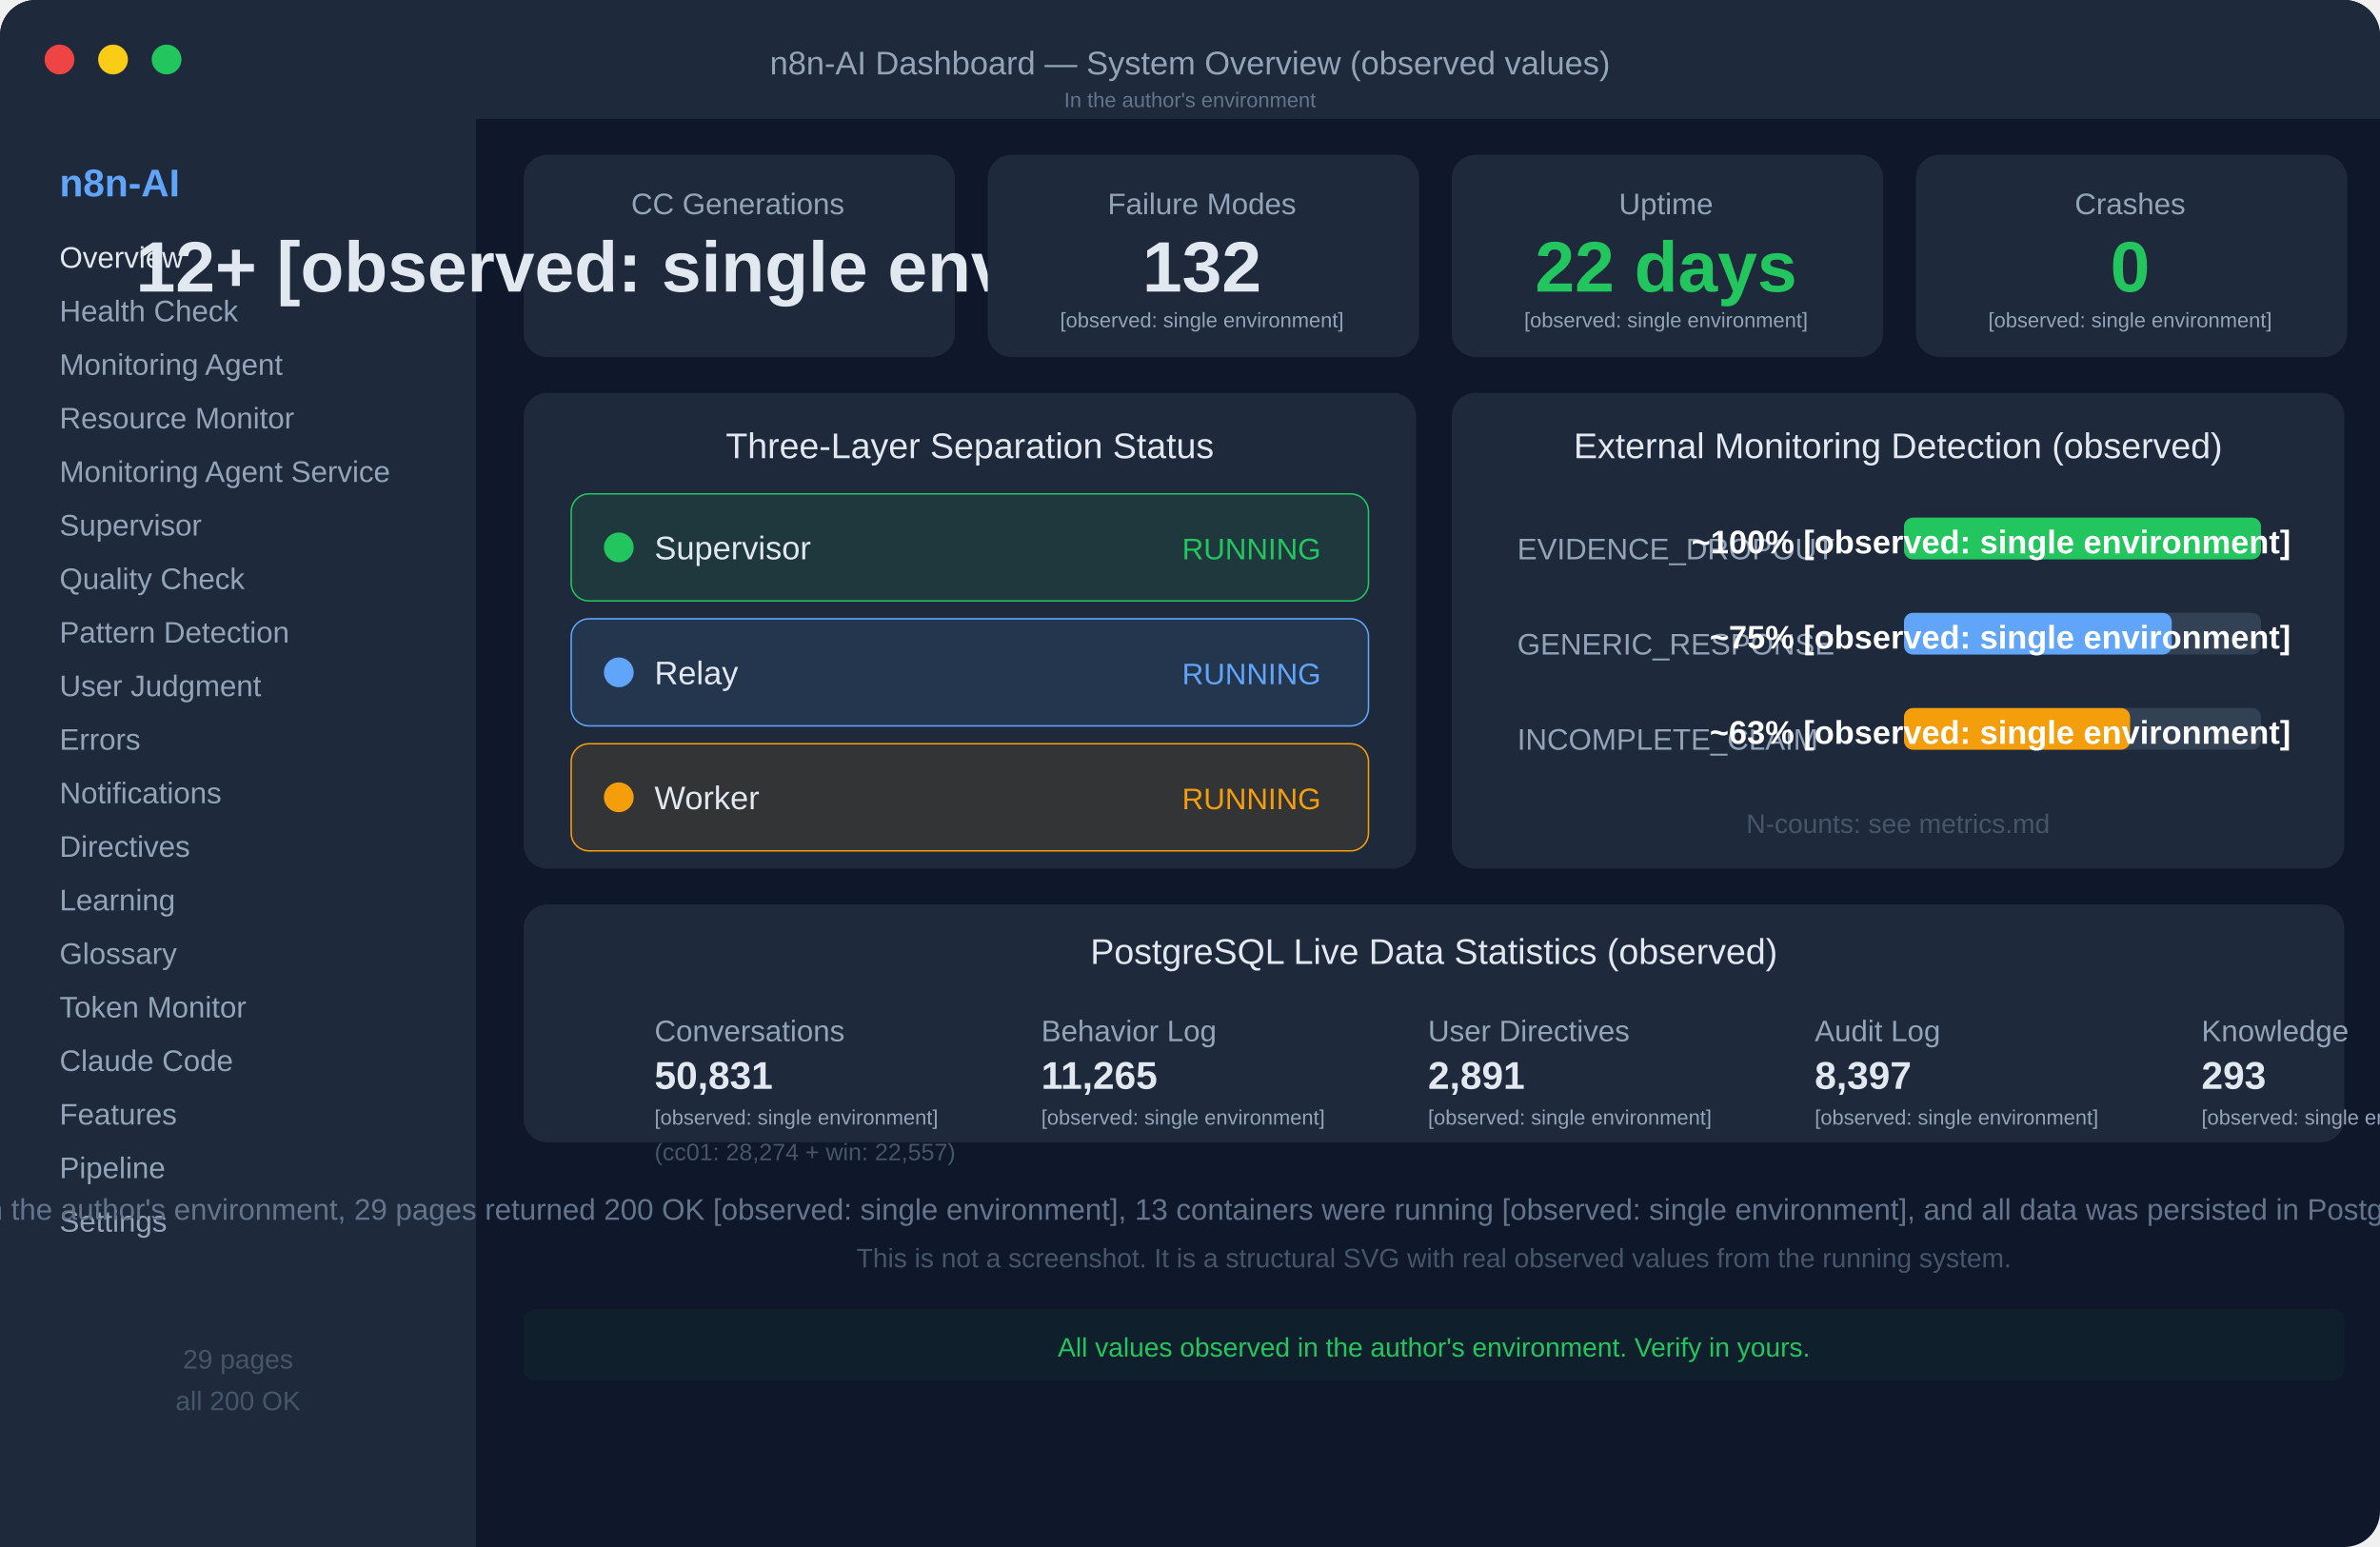
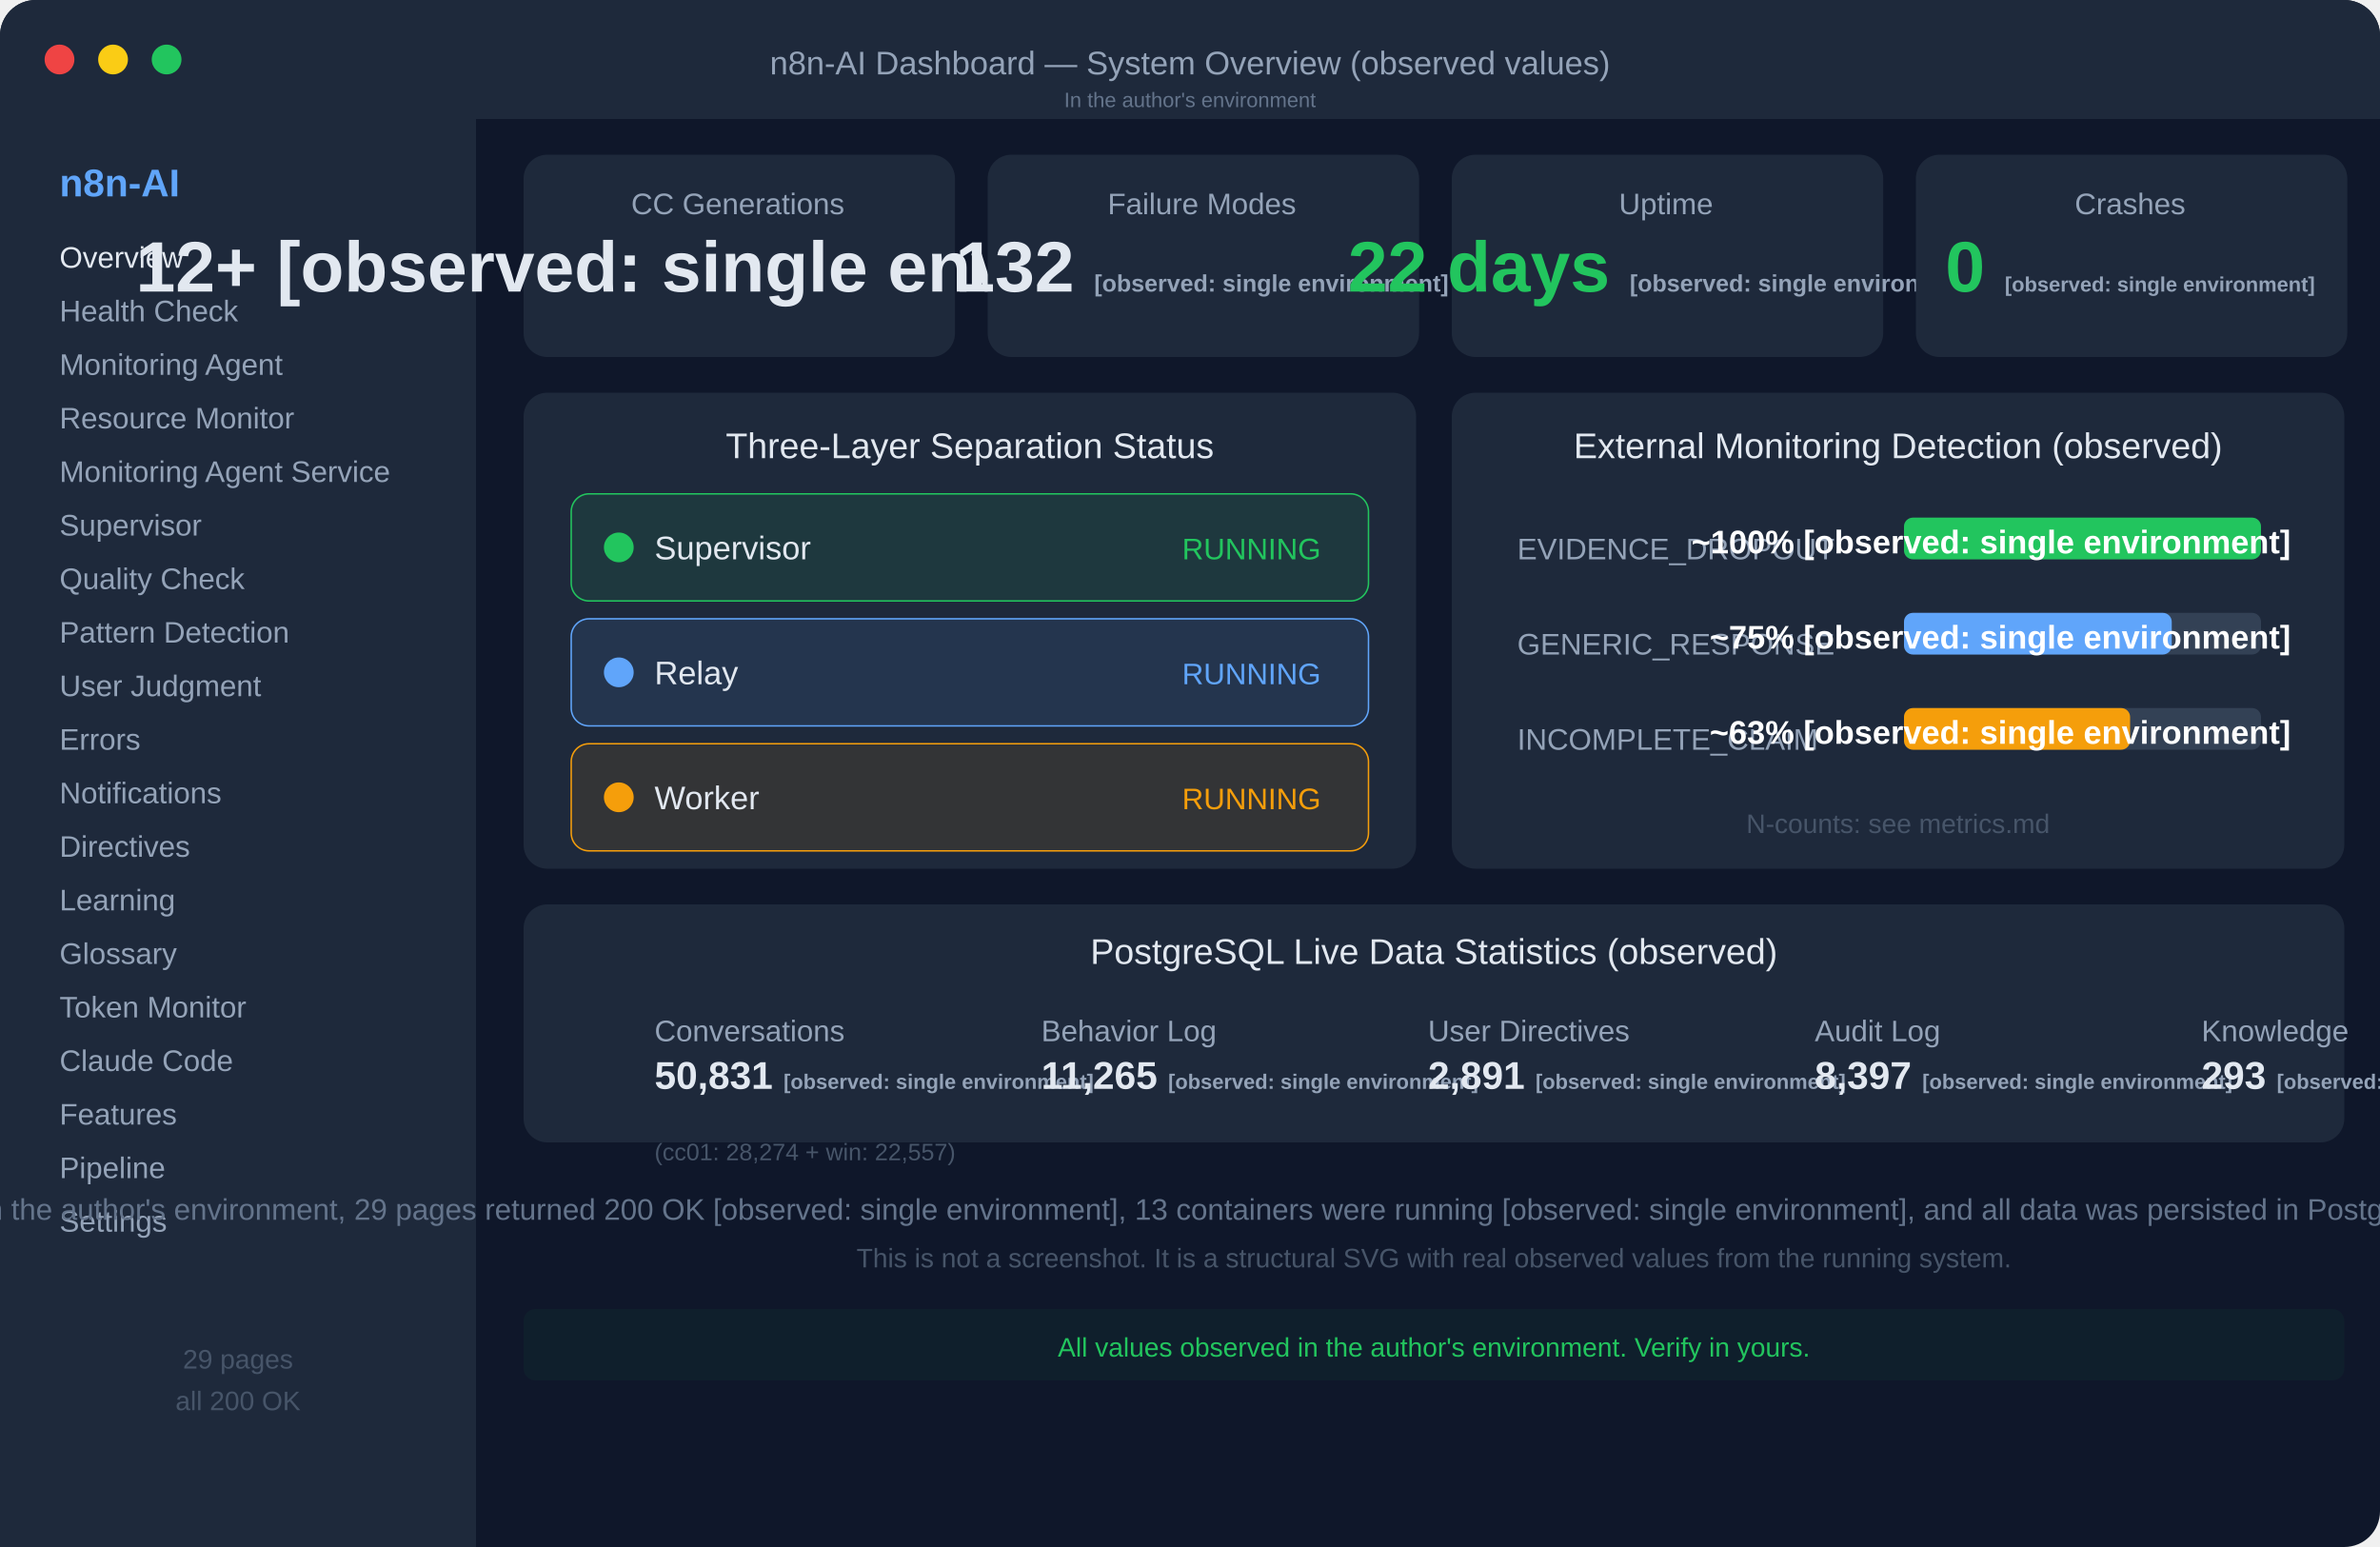
<svg xmlns="http://www.w3.org/2000/svg" viewBox="0 0 800 520" font-family="Segoe UI, Arial, sans-serif">
  <rect width="800" height="520" fill="#0f172a" rx="12" />
  <rect x="0" y="0" width="800" height="40" fill="#1e293b" rx="12" />
  <rect x="0" y="20" width="800" height="20" fill="#1e293b" />
  <circle cx="20" cy="20" r="5" fill="#ef4444" />
  <circle cx="38" cy="20" r="5" fill="#facc15" />
  <circle cx="56" cy="20" r="5" fill="#22c55e" />
  <text x="400" y="25" text-anchor="middle" fill="#94a3b8" font-size="11">n8n-AI Dashboard — System Overview (observed values)</text>
  <text x="400" y="36" text-anchor="middle" fill="#64748b" font-size="7">In the author's environment</text>
  <rect x="0" y="40" width="160" height="480" fill="#1e293b" />
  <text x="20" y="66" fill="#60a5fa" font-size="13" font-weight="600">n8n-AI</text>
  <text x="20" y="90" fill="#e2e8f0" font-size="10">Overview</text>
  <text x="20" y="108" fill="#94a3b8" font-size="10">Health Check</text>
  <text x="20" y="126" fill="#94a3b8" font-size="10">Monitoring Agent</text>
  <text x="20" y="144" fill="#94a3b8" font-size="10">Resource Monitor</text>
  <text x="20" y="162" fill="#94a3b8" font-size="10">Monitoring Agent Service</text>
  <text x="20" y="180" fill="#94a3b8" font-size="10">Supervisor</text>
  <text x="20" y="198" fill="#94a3b8" font-size="10">Quality Check</text>
  <text x="20" y="216" fill="#94a3b8" font-size="10">Pattern Detection</text>
  <text x="20" y="234" fill="#94a3b8" font-size="10">User Judgment</text>
  <text x="20" y="252" fill="#94a3b8" font-size="10">Errors</text>
  <text x="20" y="270" fill="#94a3b8" font-size="10">Notifications</text>
  <text x="20" y="288" fill="#94a3b8" font-size="10">Directives</text>
  <text x="20" y="306" fill="#94a3b8" font-size="10">Learning</text>
  <text x="20" y="324" fill="#94a3b8" font-size="10">Glossary</text>
  <text x="20" y="342" fill="#94a3b8" font-size="10">Token Monitor</text>
  <text x="20" y="360" fill="#94a3b8" font-size="10">Claude Code</text>
  <text x="20" y="378" fill="#94a3b8" font-size="10">Features</text>
  <text x="20" y="396" fill="#94a3b8" font-size="10">Pipeline</text>
  <text x="20" y="414" fill="#94a3b8" font-size="10">Settings</text>
  <text x="80" y="460" text-anchor="middle" fill="#475569" font-size="9">29 pages</text>
  <text x="80" y="474" text-anchor="middle" fill="#475569" font-size="9">all 200 OK</text>
  <rect x="176" y="52" width="145" height="68" fill="#1e293b" rx="8" />
  <text x="248" y="72" text-anchor="middle" fill="#94a3b8" font-size="10">CC Generations</text>
  <text x="248" y="98" text-anchor="middle" fill="#e2e8f0" font-size="24" font-weight="700">12+ [observed: single environment]</text>
  <rect x="332" y="52" width="145" height="68" fill="#1e293b" rx="8" />
  <text x="404" y="72" text-anchor="middle" fill="#94a3b8" font-size="10">Failure Modes</text>
-   <text x="404" y="98" text-anchor="middle" fill="#e2e8f0" font-size="24" font-weight="700">132</text>
-   <text x="404" y="110" text-anchor="middle" fill="#94a3b8" font-size="7">[observed: single environment]</text>
+   <text x="404" y="98" text-anchor="middle" fill="#e2e8f0" font-size="24" font-weight="700">132 <tspan font-size="8" fill="#94a3b8">[observed: single environment]</tspan>
+   </text>
  <rect x="488" y="52" width="145" height="68" fill="#1e293b" rx="8" />
  <text x="560" y="72" text-anchor="middle" fill="#94a3b8" font-size="10">Uptime</text>
-   <text x="560" y="98" text-anchor="middle" fill="#22c55e" font-size="24" font-weight="700">22 days</text>
-   <text x="560" y="110" text-anchor="middle" fill="#94a3b8" font-size="7">[observed: single environment]</text>
+   <text x="560" y="98" text-anchor="middle" fill="#22c55e" font-size="24" font-weight="700">22 days <tspan font-size="8" fill="#94a3b8">[observed: single environment]</tspan>
+   </text>
  <rect x="644" y="52" width="145" height="68" fill="#1e293b" rx="8" />
  <text x="716" y="72" text-anchor="middle" fill="#94a3b8" font-size="10">Crashes</text>
-   <text x="716" y="98" text-anchor="middle" fill="#22c55e" font-size="24" font-weight="700">0</text>
-   <text x="716" y="110" text-anchor="middle" fill="#94a3b8" font-size="7">[observed: single environment]</text>
+   <text x="716" y="98" text-anchor="middle" fill="#22c55e" font-size="24" font-weight="700">0 <tspan font-size="7" fill="#94a3b8">[observed: single environment]</tspan>
+   </text>
  <rect x="176" y="132" width="300" height="160" fill="#1e293b" rx="8" />
  <text x="326" y="154" text-anchor="middle" fill="#e2e8f0" font-size="12" font-weight="500">Three-Layer Separation Status</text>
  <rect x="192" y="166" width="268" height="36" fill="#22c55e" fill-opacity="0.1" rx="6" stroke="#22c55e" stroke-width="0.5" />
  <circle cx="208" cy="184" r="5" fill="#22c55e" />
  <text x="220" y="188" fill="#e2e8f0" font-size="11">Supervisor</text>
  <text x="444" y="188" text-anchor="end" fill="#22c55e" font-size="10">RUNNING</text>
  <rect x="192" y="208" width="268" height="36" fill="#60a5fa" fill-opacity="0.1" rx="6" stroke="#60a5fa" stroke-width="0.5" />
  <circle cx="208" cy="226" r="5" fill="#60a5fa" />
  <text x="220" y="230" fill="#e2e8f0" font-size="11">Relay</text>
  <text x="444" y="230" text-anchor="end" fill="#60a5fa" font-size="10">RUNNING</text>
  <rect x="192" y="250" width="268" height="36" fill="#f59e0b" fill-opacity="0.1" rx="6" stroke="#f59e0b" stroke-width="0.5" />
  <circle cx="208" cy="268" r="5" fill="#f59e0b" />
  <text x="220" y="272" fill="#e2e8f0" font-size="11">Worker</text>
  <text x="444" y="272" text-anchor="end" fill="#f59e0b" font-size="10">RUNNING</text>
  <rect x="488" y="132" width="300" height="160" fill="#1e293b" rx="8" />
  <text x="638" y="154" text-anchor="middle" fill="#e2e8f0" font-size="12" font-weight="500">External Monitoring Detection (observed)</text>
  <text x="510" y="188" fill="#94a3b8" font-size="10">EVIDENCE_DROPOUT</text>
  <rect x="640" y="174" width="120" height="14" fill="#334155" rx="3" />
  <rect x="640" y="174" width="120" height="14" fill="#22c55e" rx="3" />
  <text x="770" y="186" text-anchor="end" fill="#ffffff" font-size="11" font-weight="600">~100% [observed: single environment]</text>
  <text x="510" y="220" fill="#94a3b8" font-size="10">GENERIC_RESPONSE</text>
  <rect x="640" y="206" width="120" height="14" fill="#334155" rx="3" />
  <rect x="640" y="206" width="90" height="14" fill="#60a5fa" rx="3" />
  <text x="770" y="218" text-anchor="end" fill="#ffffff" font-size="11" font-weight="600">~75% [observed: single environment]</text>
  <text x="510" y="252" fill="#94a3b8" font-size="10">INCOMPLETE_CLAIM</text>
  <rect x="640" y="238" width="120" height="14" fill="#334155" rx="3" />
  <rect x="640" y="238" width="76" height="14" fill="#f59e0b" rx="3" />
  <text x="770" y="250" text-anchor="end" fill="#ffffff" font-size="11" font-weight="600">~63% [observed: single environment]</text>
  <text x="638" y="280" text-anchor="middle" fill="#475569" font-size="9">N-counts: see metrics.md</text>
  <rect x="176" y="304" width="612" height="80" fill="#1e293b" rx="8" />
  <text x="482" y="324" text-anchor="middle" fill="#e2e8f0" font-size="12" font-weight="500">PostgreSQL Live Data Statistics (observed)</text>
  <text x="220" y="350" fill="#94a3b8" font-size="10">Conversations</text>
-   <text x="220" y="366" fill="#e2e8f0" font-size="13" font-weight="600">50,831</text>
-   <text x="220" y="378" fill="#94a3b8" font-size="7">[observed: single environment]</text>
+   <text x="220" y="366" fill="#e2e8f0" font-size="13" font-weight="600">50,831 <tspan font-size="7" fill="#94a3b8">[observed: single environment]</tspan>
+   </text>
  <text x="220" y="390" fill="#475569" font-size="8">(cc01: 28,274 + win: 22,557)</text>
  <text x="350" y="350" fill="#94a3b8" font-size="10">Behavior Log</text>
-   <text x="350" y="366" fill="#e2e8f0" font-size="13" font-weight="600">11,265</text>
-   <text x="350" y="378" fill="#94a3b8" font-size="7">[observed: single environment]</text>
+   <text x="350" y="366" fill="#e2e8f0" font-size="13" font-weight="600">11,265 <tspan font-size="7" fill="#94a3b8">[observed: single environment]</tspan>
+   </text>
  <text x="480" y="350" fill="#94a3b8" font-size="10">User Directives</text>
-   <text x="480" y="366" fill="#e2e8f0" font-size="13" font-weight="600">2,891</text>
-   <text x="480" y="378" fill="#94a3b8" font-size="7">[observed: single environment]</text>
+   <text x="480" y="366" fill="#e2e8f0" font-size="13" font-weight="600">2,891 <tspan font-size="7" fill="#94a3b8">[observed: single environment]</tspan>
+   </text>
  <text x="610" y="350" fill="#94a3b8" font-size="10">Audit Log</text>
-   <text x="610" y="366" fill="#e2e8f0" font-size="13" font-weight="600">8,397</text>
-   <text x="610" y="378" fill="#94a3b8" font-size="7">[observed: single environment]</text>
+   <text x="610" y="366" fill="#e2e8f0" font-size="13" font-weight="600">8,397 <tspan font-size="7" fill="#94a3b8">[observed: single environment]</tspan>
+   </text>
  <text x="740" y="350" fill="#94a3b8" font-size="10">Knowledge</text>
-   <text x="740" y="366" fill="#e2e8f0" font-size="13" font-weight="600">293</text>
-   <text x="740" y="378" fill="#94a3b8" font-size="7">[observed: single environment]</text>
+   <text x="740" y="366" fill="#e2e8f0" font-size="13" font-weight="600">293 <tspan font-size="7" fill="#94a3b8">[observed: single environment]</tspan>
+   </text>
  <text x="482" y="410" text-anchor="middle" fill="#64748b" font-size="10">In the author's environment, 29 pages returned 200 OK [observed: single environment], 13 containers were running [observed: single environment], and all data was persisted in PostgreSQL [observed: single environment].</text>
  <text x="482" y="426" text-anchor="middle" fill="#475569" font-size="9">This is not a screenshot. It is a structural SVG with real observed values from the running system.</text>
  <rect x="176" y="440" width="612" height="24" fill="#22c55e" fill-opacity="0.05" rx="4" />
  <text x="482" y="456" text-anchor="middle" fill="#22c55e" font-size="9">All values observed in the author's environment. Verify in yours.</text>
</svg>
